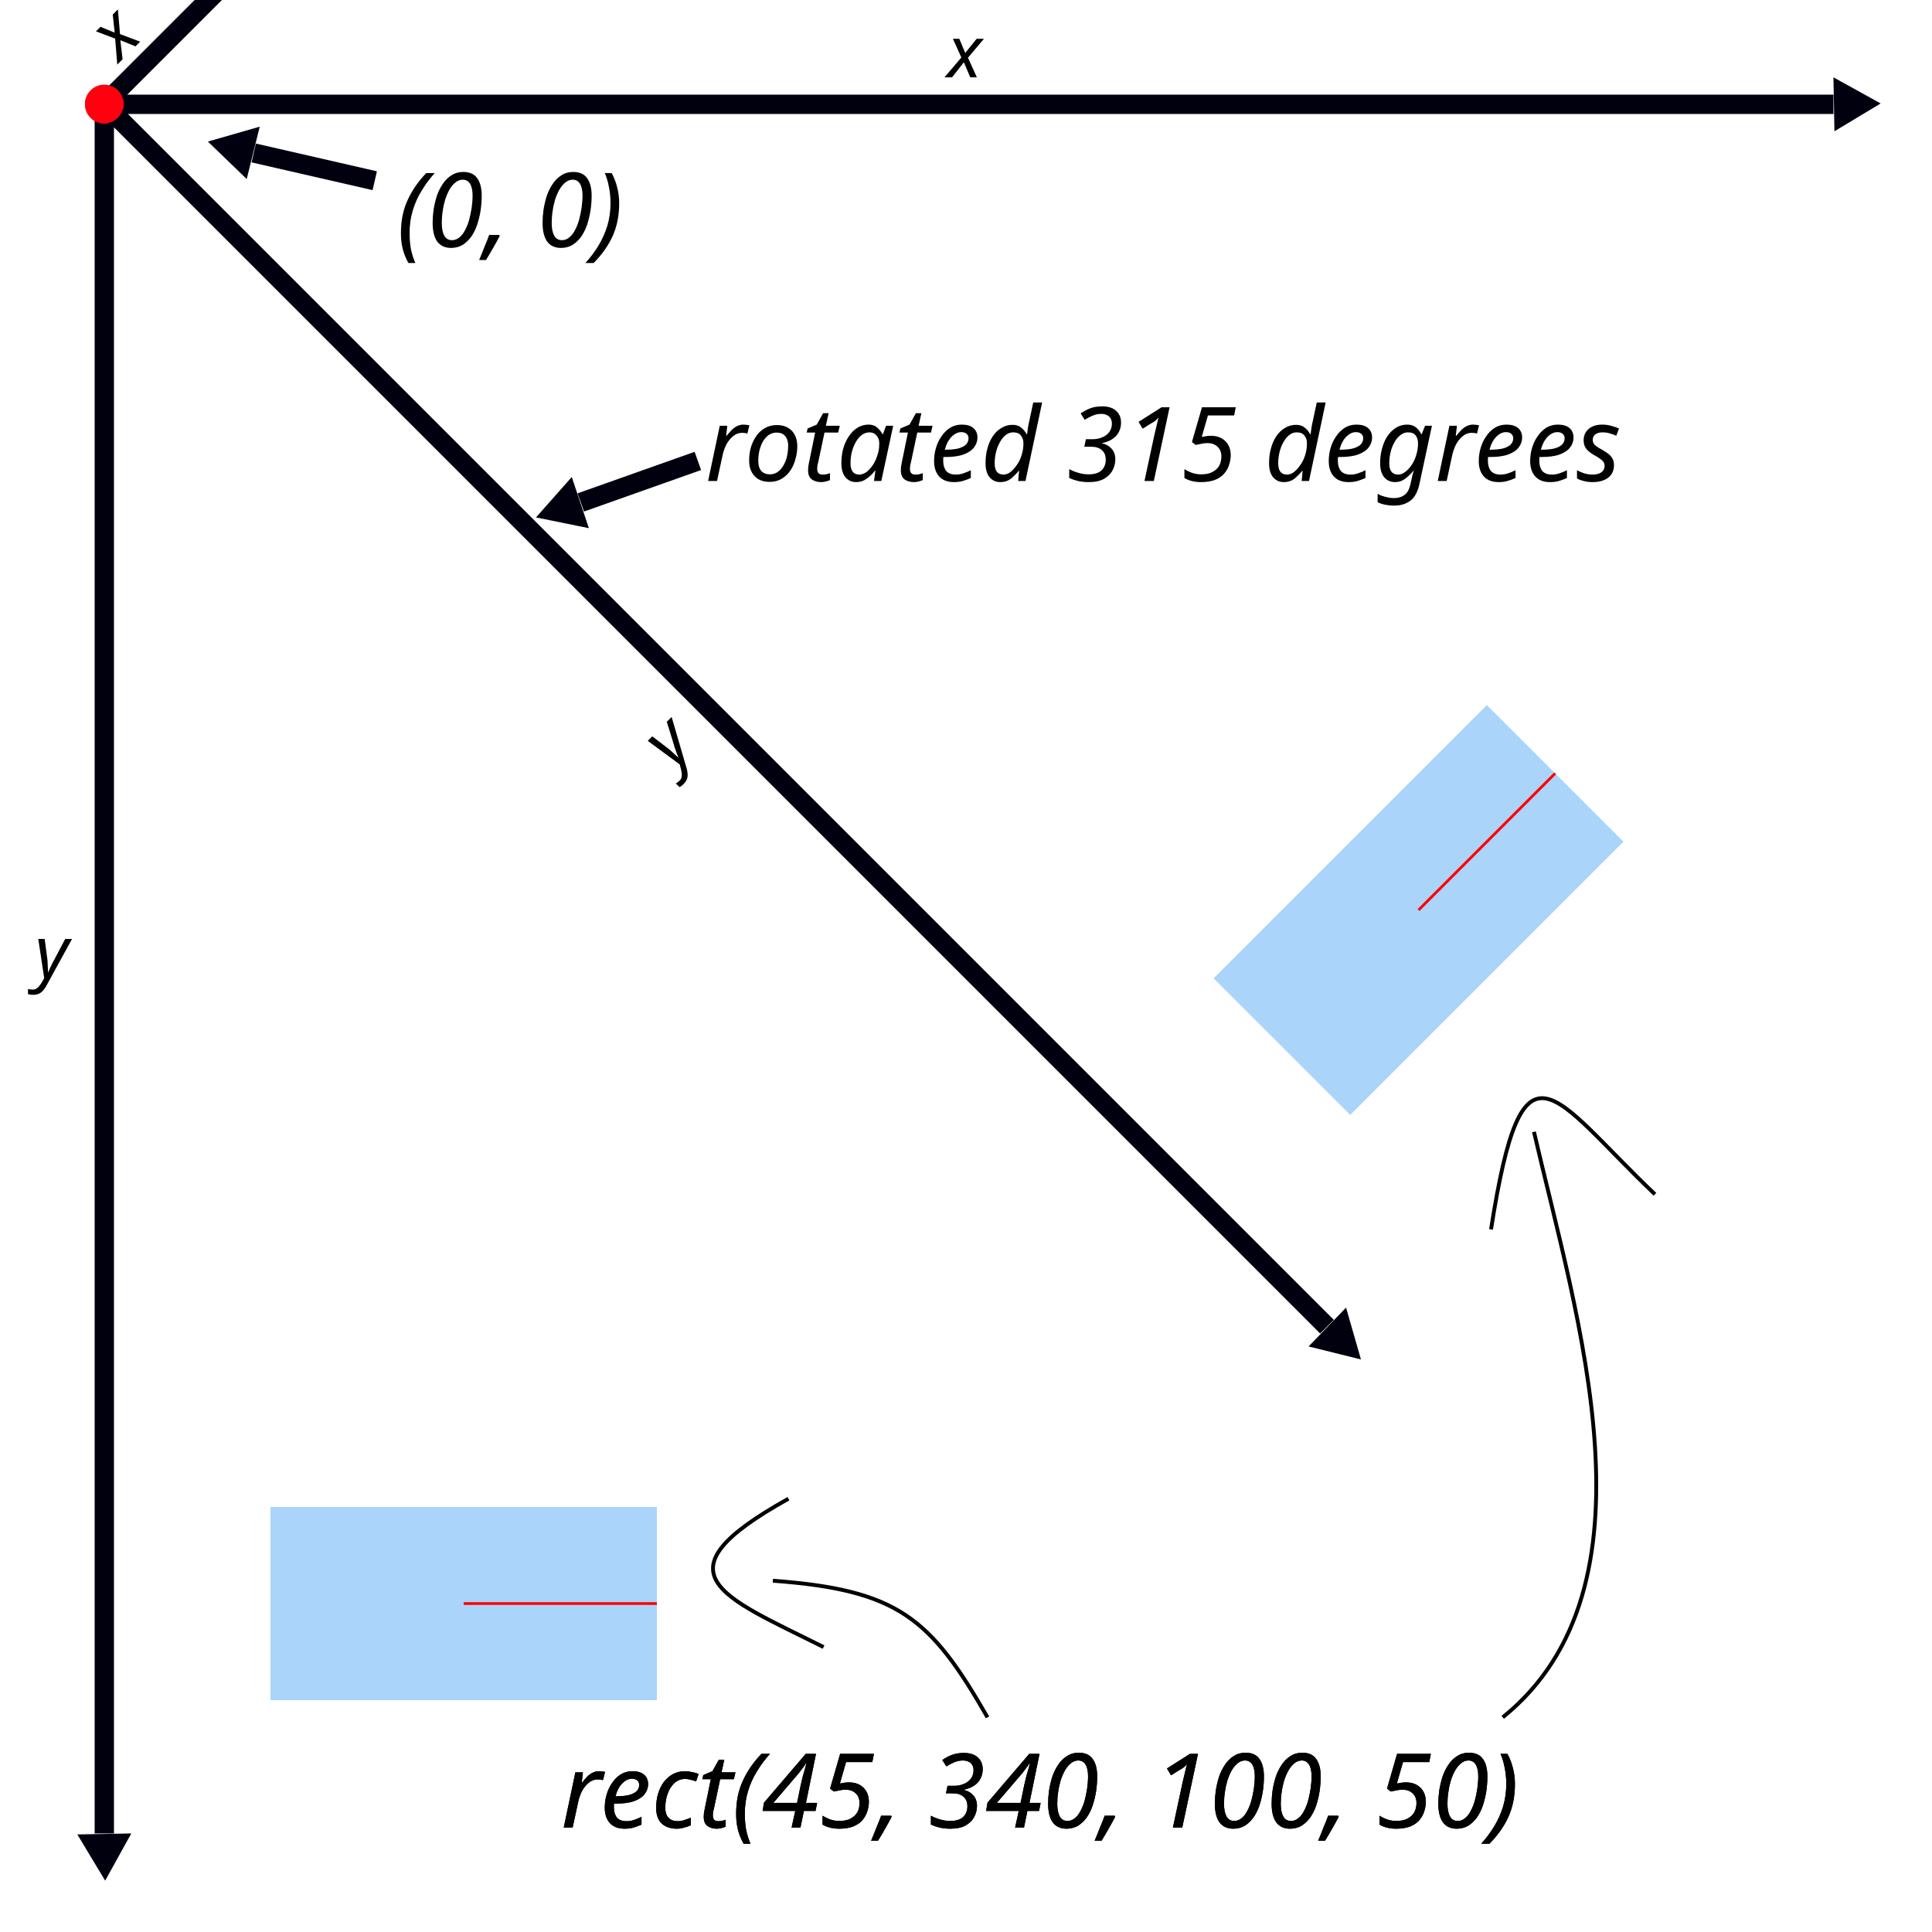
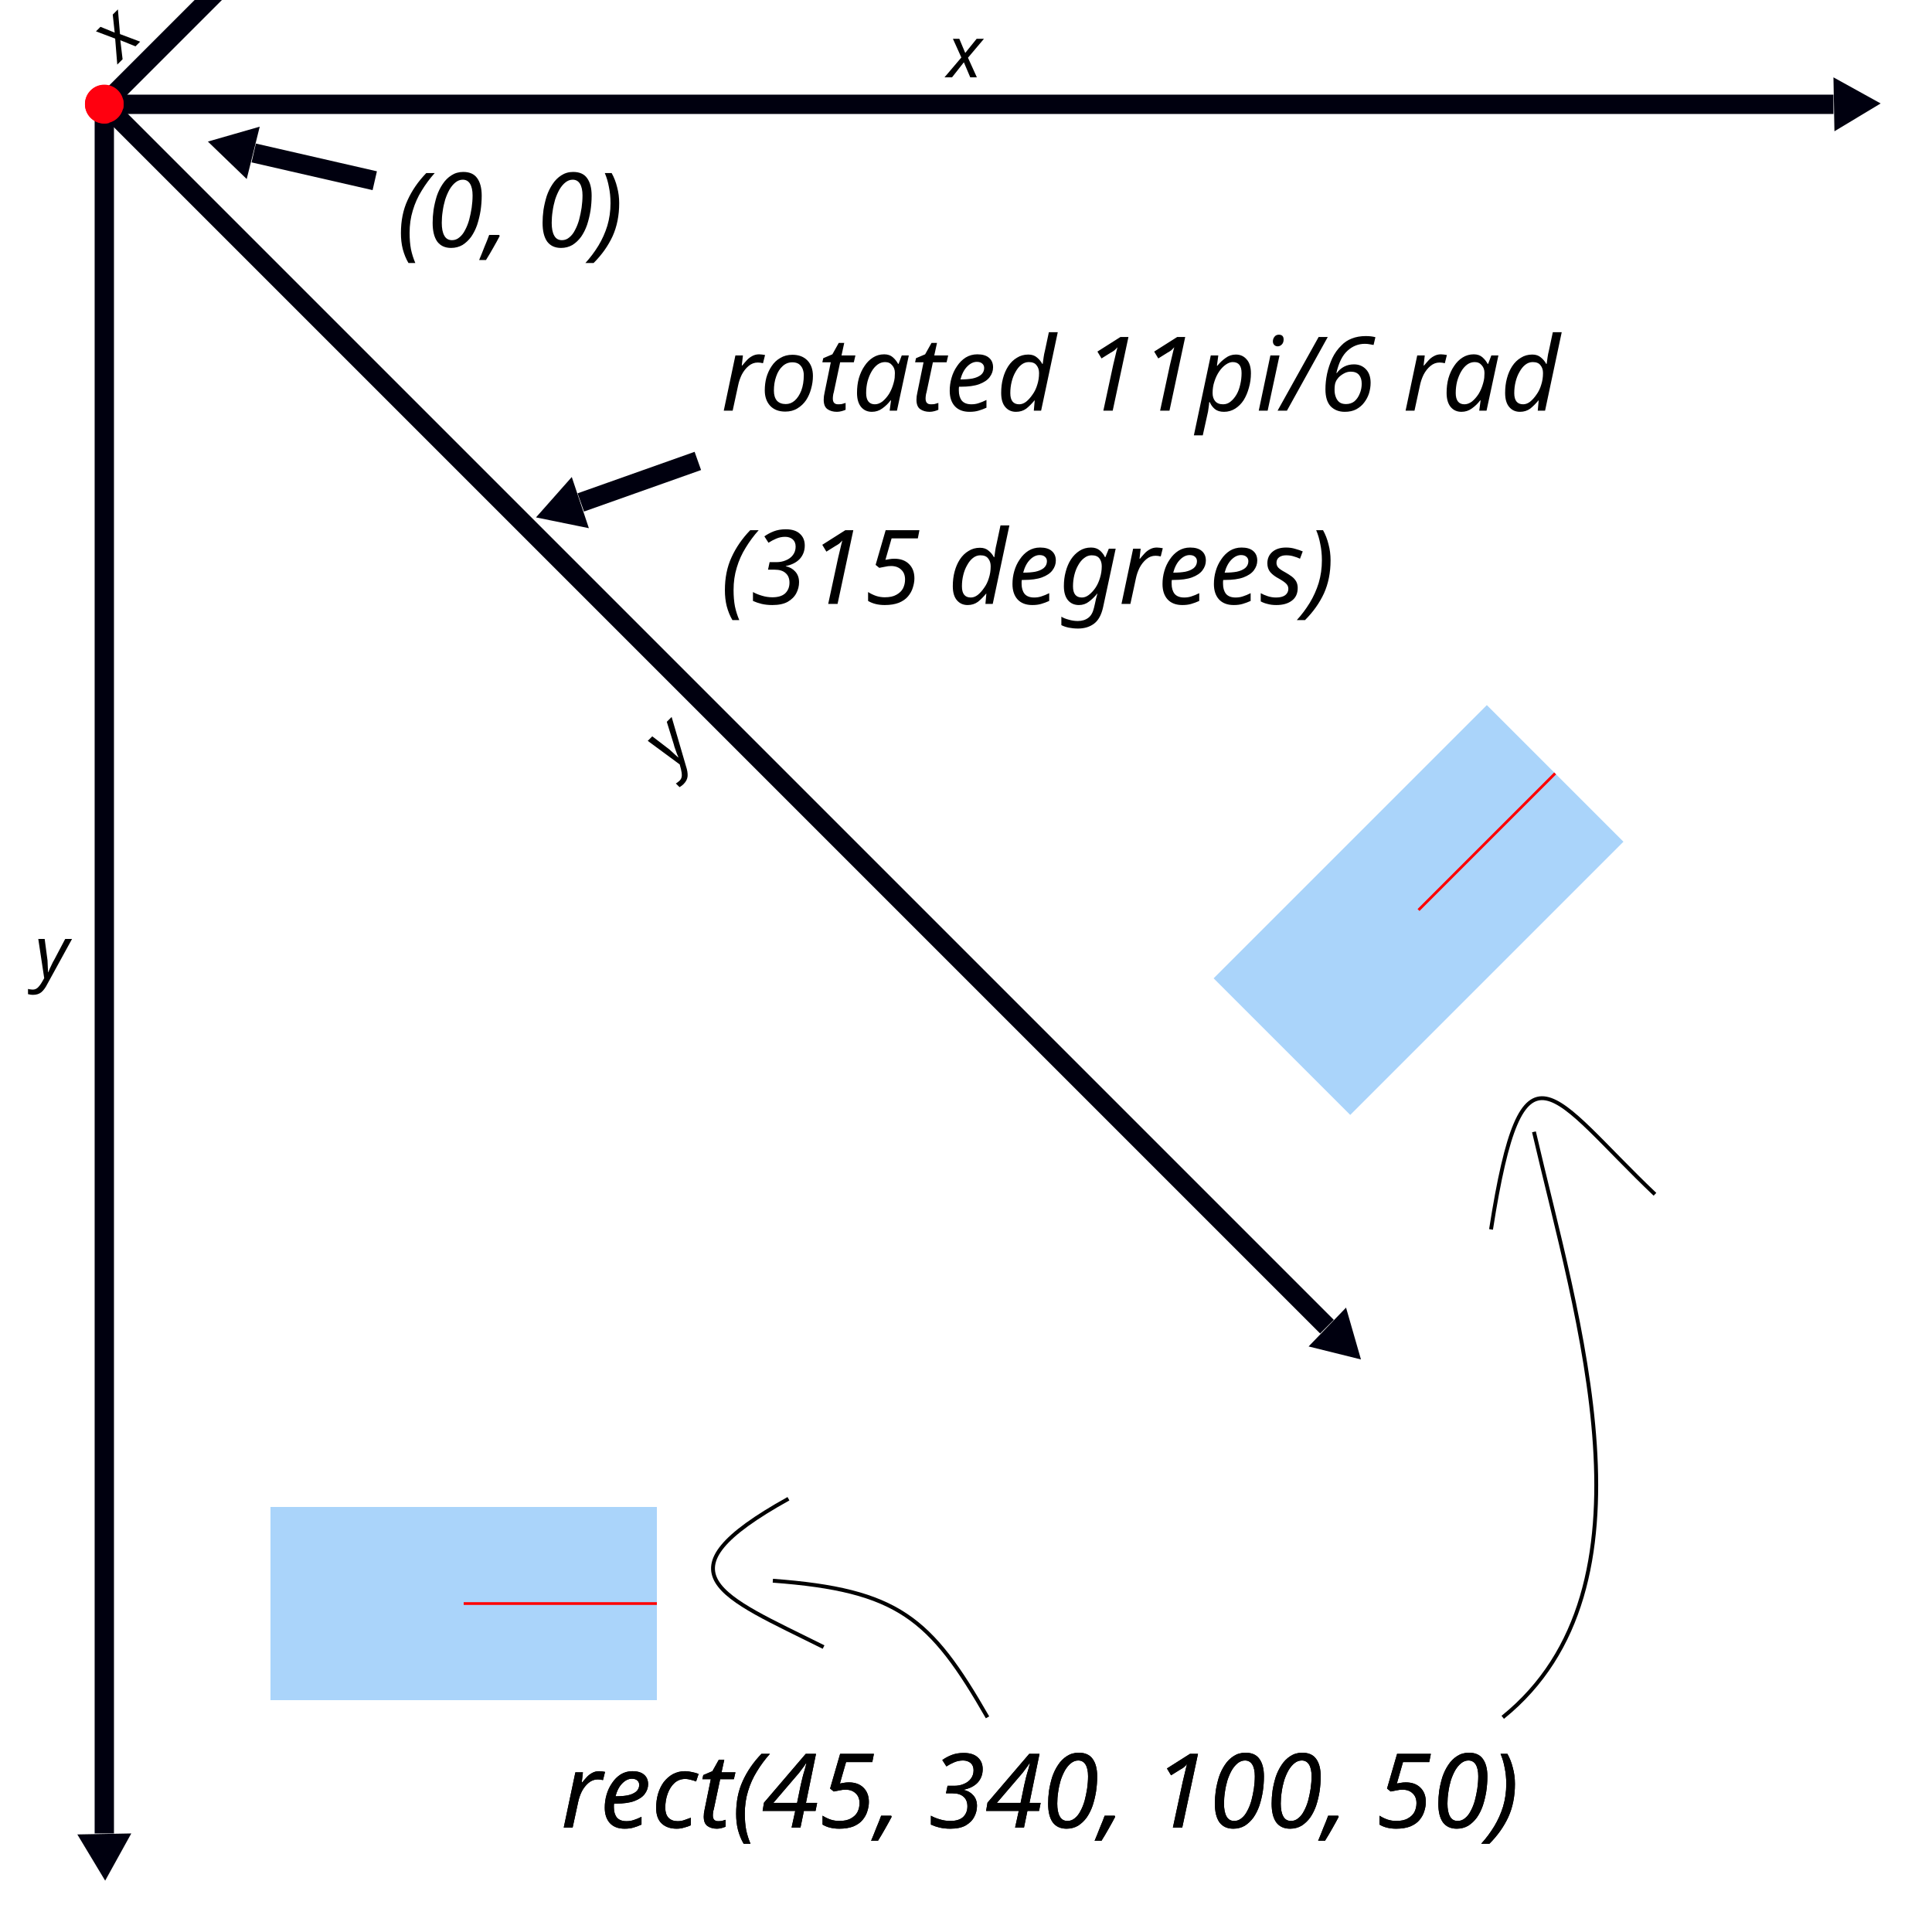
<svg xmlns="http://www.w3.org/2000/svg" width="500" height="500" viewBox="0 0 132.292 132.292" version="1.1" id="svg8">
  <defs id="defs2" />
  <g id="layer1" transform="translate(0,-164.7083)" style="display:none">
    <rect style="opacity:1;fill:none;fill-opacity:1;stroke:#ffff00;stroke-width:0.265;stroke-linecap:butt;stroke-linejoin:round;stroke-miterlimit:16;stroke-dasharray:none;stroke-opacity:1;paint-order:normal" id="rect812" width="119.062" height="119.062" x="6.615" y="171.323" />
  </g>
  <g id="layer2" style="display:inline">
    <text xml:space="preserve" style="font-style:italic;font-variant:normal;font-weight:normal;font-stretch:normal;font-size:10.583px;line-height:1.25;font-family:'Trebuchet MS';-inkscape-font-specification:'Trebuchet MS Italic';letter-spacing:0px;word-spacing:0px;fill:#000000;fill-opacity:1;stroke:none;stroke-width:0.265" x="64.86" y="5.295" id="text827">
      <tspan id="tspan825" x="64.86" y="5.295" style="font-size:4.939px;stroke-width:0.265">x</tspan>
    </text>
    <text id="text831" y="66.931" x="2.386" style="font-style:italic;font-variant:normal;font-weight:normal;font-stretch:normal;font-size:10.583px;line-height:1.25;font-family:'Trebuchet MS';-inkscape-font-specification:'Trebuchet MS Italic';letter-spacing:0px;word-spacing:0px;fill:#000000;fill-opacity:1;stroke:none;stroke-width:0.265" xml:space="preserve">
      <tspan style="font-size:4.939px;stroke-width:0.265" y="66.931" x="2.386" id="tspan829">y</tspan>
    </text>
    <rect style="opacity:1;fill:#00000f;fill-opacity:1;stroke:none;stroke-width:0.146;stroke-linecap:butt;stroke-linejoin:round;stroke-miterlimit:16;stroke-dasharray:none;stroke-opacity:1;paint-order:normal" id="rect815" width="1.323" height="119.062" x="6.481" y="-125.543" transform="rotate(90)" />
    <rect y="-125.543" x="-7.804" height="119.062" width="1.323" id="rect817" style="opacity:1;fill:#00000f;fill-opacity:1;stroke:none;stroke-width:0.146;stroke-linecap:butt;stroke-linejoin:round;stroke-miterlimit:16;stroke-dasharray:none;stroke-opacity:1;paint-order:normal" transform="scale(-1)" />
    <path style="opacity:1;fill:#00000f;fill-opacity:1;stroke:none;stroke-width:0.265;stroke-linecap:butt;stroke-linejoin:round;stroke-miterlimit:16;stroke-dasharray:none;stroke-opacity:1;paint-order:normal" id="path821" d="m 24.379,15.875 15.175,2.389 15.175,2.389 -9.656,11.948 -9.656,11.948 -5.519,-14.337 z" transform="matrix(-0.07729296,-0.09211417,0.09211417,-0.07729296,7.62331,132.2492)" />
    <path transform="matrix(-0.09211417,0.07729296,-0.07729296,-0.09211417,132.2491,6.661494)" d="m 24.379,15.875 15.175,2.389 15.175,2.389 -9.656,11.948 -9.656,11.948 -5.519,-14.337 z" id="path823" style="opacity:1;fill:#00000f;fill-opacity:1;stroke:none;stroke-width:0.265;stroke-linecap:butt;stroke-linejoin:round;stroke-miterlimit:16;stroke-dasharray:none;stroke-opacity:1;paint-order:normal" />
    <circle style="opacity:1;fill:#ff000f;fill-opacity:1;stroke:none;stroke-width:0.265;stroke-linecap:butt;stroke-linejoin:round;stroke-miterlimit:16;stroke-dasharray:none;stroke-opacity:1;paint-order:normal" id="path833" cx="7.142" cy="-7.142" r="1.323" transform="rotate(90)" />
    <text xml:space="preserve" style="font-style:italic;font-variant:normal;font-weight:normal;font-stretch:normal;font-size:10.583px;line-height:1.25;font-family:'Trebuchet MS';-inkscape-font-specification:'Trebuchet MS Italic';letter-spacing:0px;word-spacing:0px;fill:#000000;fill-opacity:1;stroke:none;stroke-width:0.265" x="27.173" y="16.897" id="text837">
      <tspan id="tspan835" x="27.173" y="16.897" style="font-size:7.056px;stroke-width:0.265">(0, 0)</tspan>
    </text>
    <g id="g845" transform="matrix(-0.9747134,-0.2234586,-0.2234586,0.9747134,49.46287,-49.15857)">
      <rect y="-17.954" x="64.634" height="8.504" width="1.323" id="rect839" style="opacity:1;fill:#00000f;fill-opacity:1;stroke:none;stroke-width:0.039;stroke-linecap:butt;stroke-linejoin:round;stroke-miterlimit:16;stroke-dasharray:none;stroke-opacity:1;paint-order:normal" transform="rotate(90)" />
      <path style="opacity:1;fill:#00000f;fill-opacity:1;stroke:none;stroke-width:0.265;stroke-linecap:butt;stroke-linejoin:round;stroke-miterlimit:16;stroke-dasharray:none;stroke-opacity:1;paint-order:normal" id="path841" d="m 24.379,15.875 15.175,2.389 15.175,2.389 -9.656,11.948 -9.656,11.948 -5.519,-14.337 z" transform="matrix(-0.09211417,0.07729296,-0.07729296,-0.09211417,24.65958,64.81449)" />
    </g>
  </g>
  <g id="layer5" style="display:inline">
    <rect transform="rotate(135)" style="display:inline;opacity:1;fill:#00000f;fill-opacity:1;stroke:none;stroke-width:0.146;stroke-linecap:butt;stroke-linejoin:round;stroke-miterlimit:16;stroke-dasharray:none;stroke-opacity:1;paint-order:normal" id="rect883" width="1.323" height="119.062" x="-0.676" y="-128.486" />
    <text xml:space="preserve" style="font-style:italic;font-variant:normal;font-weight:normal;font-stretch:normal;font-size:10.583px;line-height:1.25;font-family:'Trebuchet MS';-inkscape-font-specification:'Trebuchet MS Italic';letter-spacing:0px;word-spacing:0px;display:inline;fill:#000000;fill-opacity:1;stroke:none;stroke-width:0.265" x="38.398" y="125.141" id="text949">
      <tspan id="tspan947" x="38.398" y="125.141" style="font-size:7.056px;stroke-width:0.265">rect(45, 340, 100, 50)</tspan>
    </text>
    <text id="text875" y="8.805" x="2.737" style="font-style:italic;font-variant:normal;font-weight:normal;font-stretch:normal;font-size:10.583px;line-height:1.25;font-family:'Trebuchet MS';-inkscape-font-specification:'Trebuchet MS Italic';letter-spacing:0px;word-spacing:0px;display:inline;fill:#000000;fill-opacity:1;stroke:none;stroke-width:0.265" xml:space="preserve" transform="rotate(-45)">
      <tspan style="font-size:4.939px;stroke-width:0.265" y="8.805" x="2.737" id="tspan873">x</tspan>
    </text>
    <text xml:space="preserve" style="font-style:italic;font-variant:normal;font-weight:normal;font-stretch:normal;font-size:10.583px;line-height:1.25;font-family:'Trebuchet MS';-inkscape-font-specification:'Trebuchet MS Italic';letter-spacing:0px;word-spacing:0px;display:inline;fill:#000000;fill-opacity:1;stroke:none;stroke-width:0.265" x="-4.742" y="69.873" id="text879" transform="rotate(-45)">
      <tspan id="tspan877" x="-4.742" y="69.873" style="font-size:4.939px;stroke-width:0.265">y</tspan>
    </text>
    <rect transform="rotate(45)" y="-118.415" x="9.423" height="119.062" width="1.323" id="rect881" style="display:inline;opacity:1;fill:#00000f;fill-opacity:1;stroke:none;stroke-width:0.146;stroke-linecap:butt;stroke-linejoin:round;stroke-miterlimit:16;stroke-dasharray:none;stroke-opacity:1;paint-order:normal" />
    <path transform="matrix(-0.1197889,-0.01048018,0.01048018,-0.1197889,95.94494,95.24486)" d="m 24.379,15.875 15.175,2.389 15.175,2.389 -9.656,11.948 -9.656,11.948 -5.519,-14.337 z" id="path885" style="display:inline;opacity:1;fill:#00000f;fill-opacity:1;stroke:none;stroke-width:0.265;stroke-linecap:butt;stroke-linejoin:round;stroke-miterlimit:16;stroke-dasharray:none;stroke-opacity:1;paint-order:normal" />
    <path style="display:inline;opacity:1;fill:#00000f;fill-opacity:1;stroke:none;stroke-width:0.265;stroke-linecap:butt;stroke-linejoin:round;stroke-miterlimit:16;stroke-dasharray:none;stroke-opacity:1;paint-order:normal" id="path887" d="m 24.379,15.875 15.175,2.389 15.175,2.389 -9.656,11.948 -9.656,11.948 -5.519,-14.337 z" transform="matrix(-0.01048018,0.1197889,-0.1197889,-0.01048018,95.26482,-81.6828)" />
    <circle transform="rotate(45)" r="1.323" cy="-0.014" cx="10.085" id="circle889" style="display:inline;opacity:1;fill:#ff000f;fill-opacity:1;stroke:none;stroke-width:0.265;stroke-linecap:butt;stroke-linejoin:round;stroke-miterlimit:16;stroke-dasharray:none;stroke-opacity:1;paint-order:normal" />
    <g transform="rotate(-45,6.454525,5.536475)" id="g961">
      <rect style="opacity:1;fill:#aad4fa;fill-opacity:1;stroke:none;stroke-width:0.095;stroke-linecap:butt;stroke-linejoin:round;stroke-miterlimit:16;stroke-dasharray:none;stroke-opacity:1;paint-order:normal" id="rect957" width="26.458" height="13.229" x="17.198" y="103.188" />
      <path style="fill:none;stroke:#ff0000;stroke-width:0.187px;stroke-linecap:butt;stroke-linejoin:miter;stroke-opacity:1" d="M 43.656,109.802 H 30.427" id="path959" />
    </g>
  </g>
  <g id="layer3" style="display:inline">
    <text id="text840" y="125.141" x="38.398" style="font-style:italic;font-variant:normal;font-weight:normal;font-stretch:normal;font-size:10.583px;line-height:1.25;font-family:'Trebuchet MS';-inkscape-font-specification:'Trebuchet MS Italic';letter-spacing:0px;word-spacing:0px;display:inline;fill:#000000;fill-opacity:1;stroke:none;stroke-width:0.265" xml:space="preserve">
      <tspan style="font-size:7.056px;stroke-width:0.265" y="125.141" x="38.398" id="tspan838">rect(45, 340, 100, 50)</tspan>
    </text>
    <g id="g841" transform="translate(1.322917)">
      <rect y="103.188" x="17.198" height="13.229" width="26.458" id="rect836" style="opacity:1;fill:#aad4fa;fill-opacity:1;stroke:none;stroke-width:0.095;stroke-linecap:butt;stroke-linejoin:round;stroke-miterlimit:16;stroke-dasharray:none;stroke-opacity:1;paint-order:normal" />
      <path id="path837" d="M 43.656,109.802 H 30.427" style="fill:none;stroke:#ff0000;stroke-width:0.187px;stroke-linecap:butt;stroke-linejoin:miter;stroke-opacity:1" />
    </g>
    <path style="fill:none;stroke:#000000;stroke-width:0.265px;stroke-linecap:butt;stroke-linejoin:miter;stroke-opacity:1" d="m 102.899,117.592 c 11.055,-8.911 5.054,-27.456 2.138,-40.09" id="path1047" />
    <path style="fill:none;stroke:#000000;stroke-width:0.265px;stroke-linecap:butt;stroke-linejoin:miter;stroke-opacity:1" d="m 102.097,84.183 c 2.179,-13.958 4.144,-9.133 11.225,-2.405" id="path1051" />
    <path style="fill:none;stroke:#000000;stroke-width:0.265px;stroke-linecap:butt;stroke-linejoin:miter;stroke-opacity:1" d="m 67.619,117.592 c -3.9,-6.803 -6.124,-8.719 -14.7,-9.354" id="path1053" />
    <path style="fill:none;stroke:#000000;stroke-width:0.265px;stroke-linecap:butt;stroke-linejoin:miter;stroke-opacity:1" d="m 53.988,102.625 c -9.235,5.132 -4.619,6.644 2.405,10.156" id="path1067" />
-     <text xml:space="preserve" style="font-style:italic;font-variant:normal;font-weight:normal;font-stretch:normal;font-size:10.583px;line-height:1.25;font-family:'Trebuchet MS';-inkscape-font-specification:'Trebuchet MS Italic';letter-spacing:0px;word-spacing:0px;display:inline;fill:#000000;fill-opacity:1;stroke:none;stroke-width:0.265" x="48.287" y="32.933" id="text1071">
-       <tspan id="tspan1069" x="48.287" y="32.933" style="font-size:7.056px;stroke-width:0.265">rotated 315 degrees</tspan>
+     <text xml:space="preserve" style="font-style:italic;font-variant:normal;font-weight:normal;font-stretch:normal;font-size:10.583px;line-height:1.25;font-family:'Trebuchet MS';-inkscape-font-specification:'Trebuchet MS Italic';letter-spacing:0px;word-spacing:0px;display:inline;fill:#000000;fill-opacity:1;stroke:none;stroke-width:0.265" x="49.356" y="28.123" id="text1071">
+       <tspan id="tspan1069" x="49.356" y="28.123" style="font-size:7.056px;stroke-width:0.265">rotated 11pi/6 rad</tspan>
+       <tspan x="49.356" y="41.352" style="font-size:7.056px;stroke-width:0.265" id="tspan858">(315 degrees)</tspan>
    </text>
    <g style="display:inline" transform="matrix(-0.9424962,0.3342168,0.3342168,0.9424962,34.86779,-33.13745)" id="g1077">
      <rect transform="rotate(90)" style="opacity:1;fill:#00000f;fill-opacity:1;stroke:none;stroke-width:0.039;stroke-linecap:butt;stroke-linejoin:round;stroke-miterlimit:16;stroke-dasharray:none;stroke-opacity:1;paint-order:normal" id="rect1073" width="1.323" height="8.504" x="64.634" y="-17.954" />
      <path transform="matrix(-0.09211417,0.07729296,-0.07729296,-0.09211417,24.65958,64.81449)" d="m 24.379,15.875 15.175,2.389 15.175,2.389 -9.656,11.948 -9.656,11.948 -5.519,-14.337 z" id="path1075" style="opacity:1;fill:#00000f;fill-opacity:1;stroke:none;stroke-width:0.265;stroke-linecap:butt;stroke-linejoin:round;stroke-miterlimit:16;stroke-dasharray:none;stroke-opacity:1;paint-order:normal" />
    </g>
  </g>
</svg>
